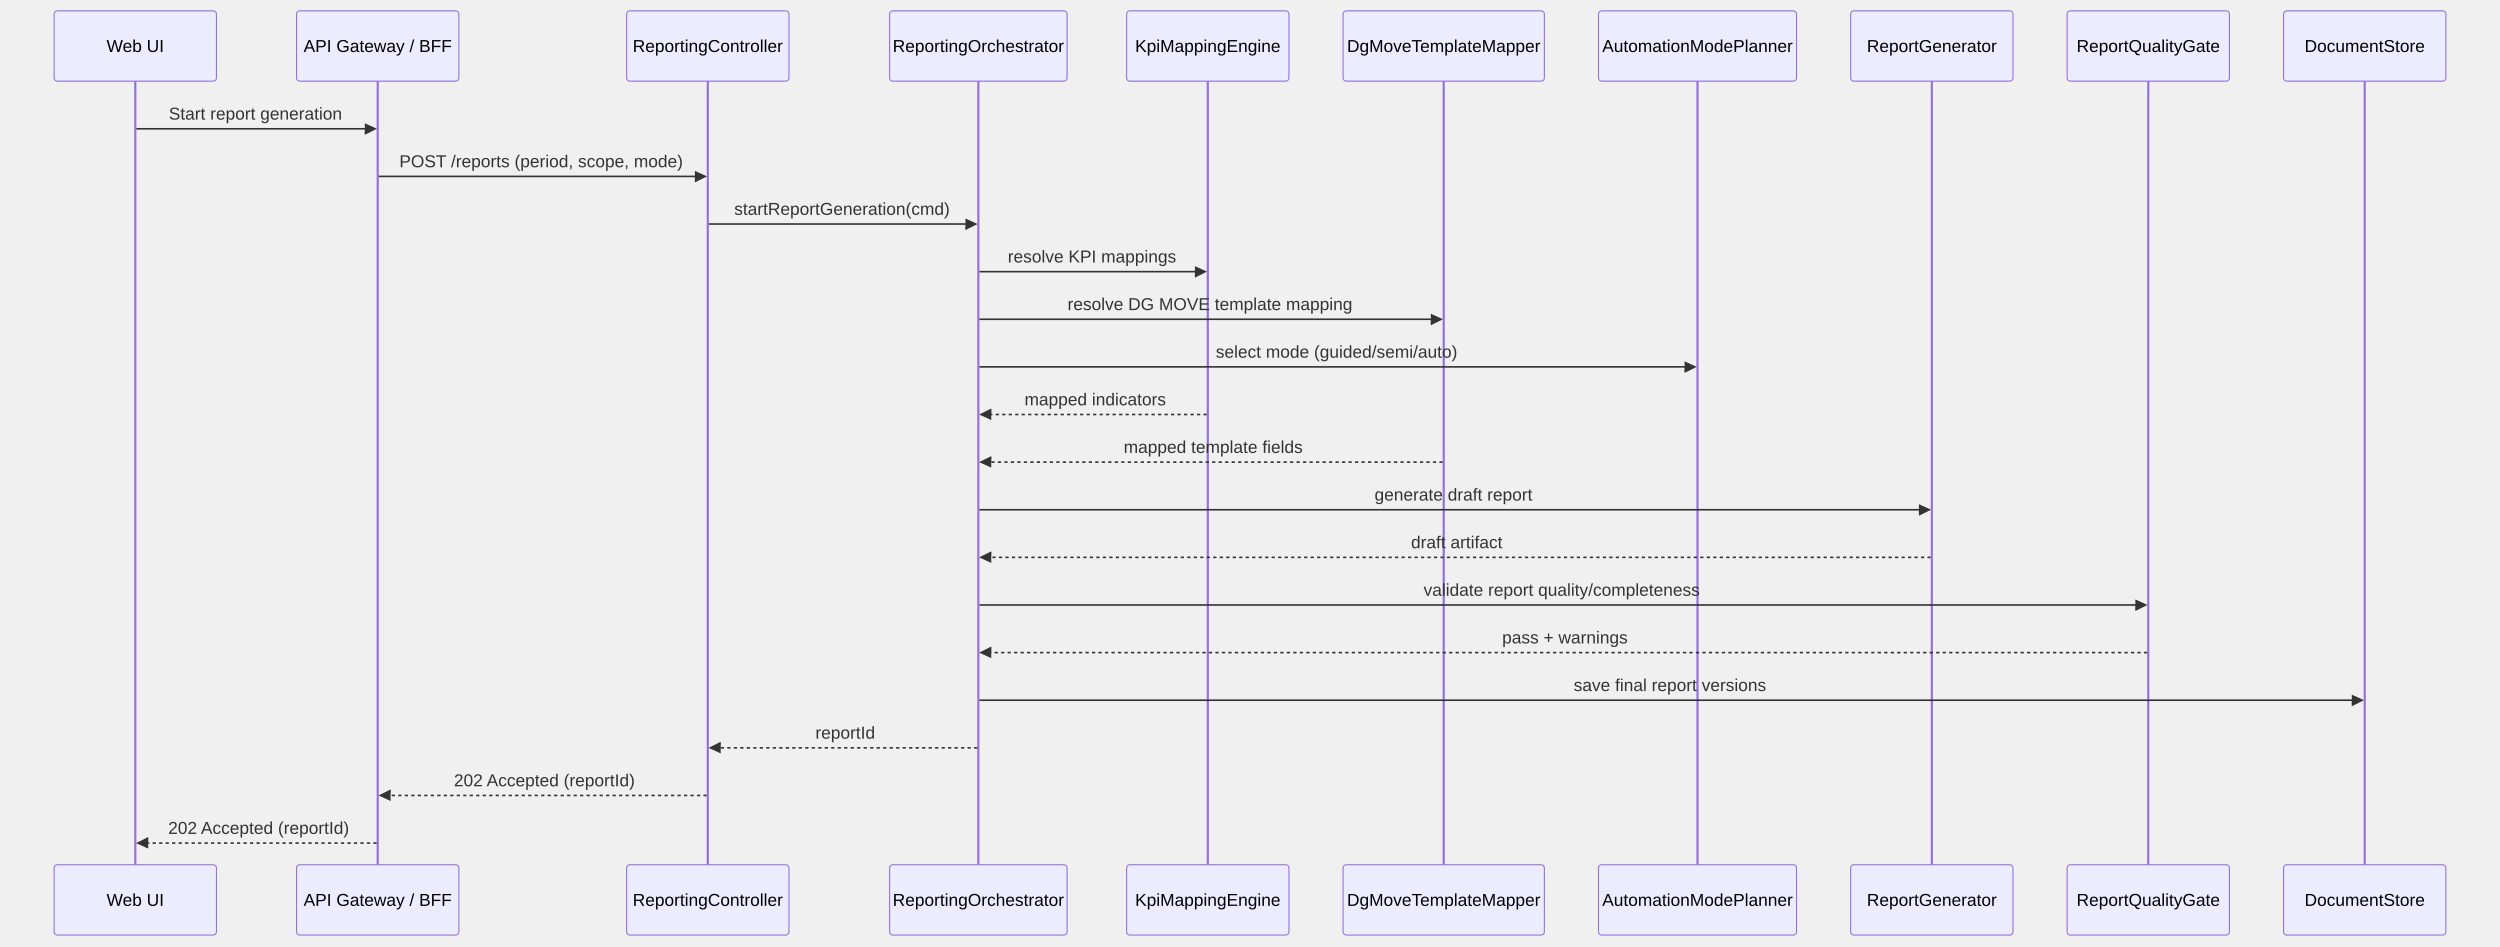
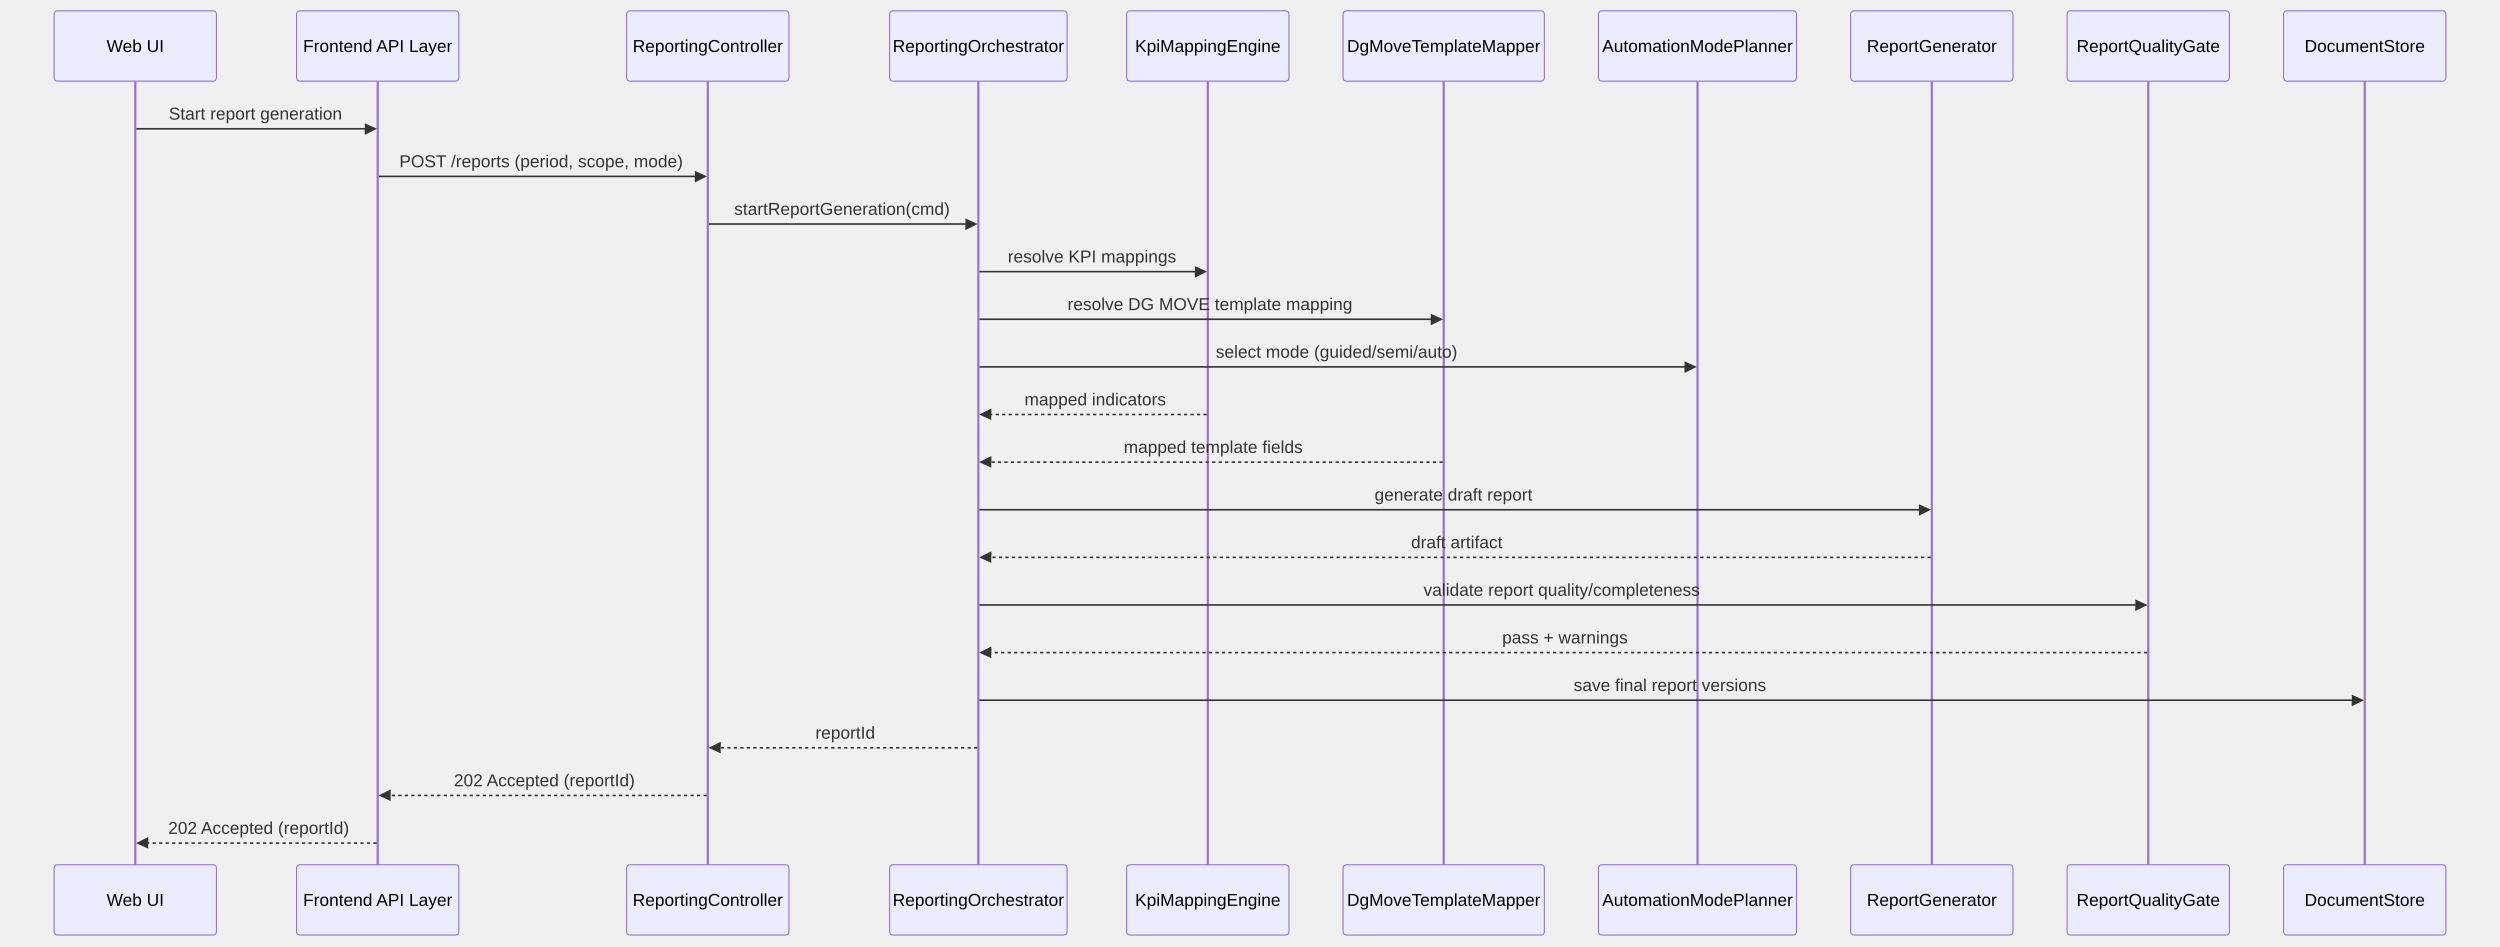
<svg xmlns="http://www.w3.org/2000/svg" id="my-svg" width="100%" style="max-width: 2310px; background-color: white;" viewBox="-50 -10 2310 875" role="graphics-document document" aria-roledescription="sequence">
  <g>
    <rect x="2060" y="789" fill="#eaeaea" stroke="#666" width="150" height="65" name="DOCS" rx="3" ry="3" class="actor actor-bottom" />
    <text x="2135" y="821.5" dominant-baseline="central" alignment-baseline="central" class="actor actor-box" style="text-anchor: middle; font-size: 16px; font-weight: 400;">
      <tspan x="2135" dy="0">DocumentStore</tspan>
    </text>
  </g>
  <g>
    <rect x="1860" y="789" fill="#eaeaea" stroke="#666" width="150" height="65" name="QA" rx="3" ry="3" class="actor actor-bottom" />
    <text x="1935" y="821.5" dominant-baseline="central" alignment-baseline="central" class="actor actor-box" style="text-anchor: middle; font-size: 16px; font-weight: 400;">
      <tspan x="1935" dy="0">ReportQualityGate</tspan>
    </text>
  </g>
  <g>
    <rect x="1660" y="789" fill="#eaeaea" stroke="#666" width="150" height="65" name="GEN" rx="3" ry="3" class="actor actor-bottom" />
    <text x="1735" y="821.5" dominant-baseline="central" alignment-baseline="central" class="actor actor-box" style="text-anchor: middle; font-size: 16px; font-weight: 400;">
      <tspan x="1735" dy="0">ReportGenerator</tspan>
    </text>
  </g>
  <g>
    <rect x="1427" y="789" fill="#eaeaea" stroke="#666" width="183" height="65" name="AUTO" rx="3" ry="3" class="actor actor-bottom" />
    <text x="1518.5" y="821.5" dominant-baseline="central" alignment-baseline="central" class="actor actor-box" style="text-anchor: middle; font-size: 16px; font-weight: 400;">
      <tspan x="1518.5" dy="0">AutomationModePlanner</tspan>
    </text>
  </g>
  <g>
    <rect x="1191" y="789" fill="#eaeaea" stroke="#666" width="186" height="65" name="DGMAP" rx="3" ry="3" class="actor actor-bottom" />
    <text x="1284" y="821.5" dominant-baseline="central" alignment-baseline="central" class="actor actor-box" style="text-anchor: middle; font-size: 16px; font-weight: 400;">
      <tspan x="1284" dy="0">DgMoveTemplateMapper</tspan>
    </text>
  </g>
  <g>
    <rect x="991" y="789" fill="#eaeaea" stroke="#666" width="150" height="65" name="MAP" rx="3" ry="3" class="actor actor-bottom" />
    <text x="1066" y="821.5" dominant-baseline="central" alignment-baseline="central" class="actor actor-box" style="text-anchor: middle; font-size: 16px; font-weight: 400;">
      <tspan x="1066" dy="0">KpiMappingEngine</tspan>
    </text>
  </g>
  <g>
    <rect x="772" y="789" fill="#eaeaea" stroke="#666" width="164" height="65" name="ORCH" rx="3" ry="3" class="actor actor-bottom" />
    <text x="854" y="821.5" dominant-baseline="central" alignment-baseline="central" class="actor actor-box" style="text-anchor: middle; font-size: 16px; font-weight: 400;">
      <tspan x="854" dy="0">ReportingOrchestrator</tspan>
    </text>
  </g>
  <g>
    <rect x="529" y="789" fill="#eaeaea" stroke="#666" width="150" height="65" name="API" rx="3" ry="3" class="actor actor-bottom" />
    <text x="604" y="821.5" dominant-baseline="central" alignment-baseline="central" class="actor actor-box" style="text-anchor: middle; font-size: 16px; font-weight: 400;">
      <tspan x="604" dy="0">ReportingController</tspan>
    </text>
  </g>
  <g>
-     <rect x="224" y="789" fill="#eaeaea" stroke="#666" width="150" height="65" name="BFF" rx="3" ry="3" class="actor actor-bottom" />
+     <rect x="224" y="789" fill="#eaeaea" stroke="#666" width="150" height="65" name="FAPI" rx="3" ry="3" class="actor actor-bottom" />
    <text x="299" y="821.5" dominant-baseline="central" alignment-baseline="central" class="actor actor-box" style="text-anchor: middle; font-size: 16px; font-weight: 400;">
-       <tspan x="299" dy="0">API Gateway / BFF</tspan>
+       <tspan x="299" dy="0">Frontend API Layer</tspan>
    </text>
  </g>
  <g>
    <rect x="0" y="789" fill="#eaeaea" stroke="#666" width="150" height="65" name="UI" rx="3" ry="3" class="actor actor-bottom" />
    <text x="75" y="821.5" dominant-baseline="central" alignment-baseline="central" class="actor actor-box" style="text-anchor: middle; font-size: 16px; font-weight: 400;">
      <tspan x="75" dy="0">Web UI</tspan>
    </text>
  </g>
  <g>
    <line id="actor9" x1="2135" y1="65" x2="2135" y2="789" class="actor-line 200" stroke-width="0.5px" stroke="#999" name="DOCS" data-et="life-line" data-id="DOCS" />
    <g id="root-9" data-et="participant" data-type="participant" data-id="DOCS">
      <rect x="2060" y="0" fill="#eaeaea" stroke="#666" width="150" height="65" name="DOCS" rx="3" ry="3" class="actor actor-top" />
      <text x="2135" y="32.5" dominant-baseline="central" alignment-baseline="central" class="actor actor-box" style="text-anchor: middle; font-size: 16px; font-weight: 400;">
        <tspan x="2135" dy="0">DocumentStore</tspan>
      </text>
    </g>
  </g>
  <g>
    <line id="actor8" x1="1935" y1="65" x2="1935" y2="789" class="actor-line 200" stroke-width="0.5px" stroke="#999" name="QA" data-et="life-line" data-id="QA" />
    <g id="root-8" data-et="participant" data-type="participant" data-id="QA">
      <rect x="1860" y="0" fill="#eaeaea" stroke="#666" width="150" height="65" name="QA" rx="3" ry="3" class="actor actor-top" />
      <text x="1935" y="32.5" dominant-baseline="central" alignment-baseline="central" class="actor actor-box" style="text-anchor: middle; font-size: 16px; font-weight: 400;">
        <tspan x="1935" dy="0">ReportQualityGate</tspan>
      </text>
    </g>
  </g>
  <g>
    <line id="actor7" x1="1735" y1="65" x2="1735" y2="789" class="actor-line 200" stroke-width="0.5px" stroke="#999" name="GEN" data-et="life-line" data-id="GEN" />
    <g id="root-7" data-et="participant" data-type="participant" data-id="GEN">
      <rect x="1660" y="0" fill="#eaeaea" stroke="#666" width="150" height="65" name="GEN" rx="3" ry="3" class="actor actor-top" />
      <text x="1735" y="32.5" dominant-baseline="central" alignment-baseline="central" class="actor actor-box" style="text-anchor: middle; font-size: 16px; font-weight: 400;">
        <tspan x="1735" dy="0">ReportGenerator</tspan>
      </text>
    </g>
  </g>
  <g>
    <line id="actor6" x1="1518.5" y1="65" x2="1518.5" y2="789" class="actor-line 200" stroke-width="0.5px" stroke="#999" name="AUTO" data-et="life-line" data-id="AUTO" />
    <g id="root-6" data-et="participant" data-type="participant" data-id="AUTO">
      <rect x="1427" y="0" fill="#eaeaea" stroke="#666" width="183" height="65" name="AUTO" rx="3" ry="3" class="actor actor-top" />
      <text x="1518.5" y="32.5" dominant-baseline="central" alignment-baseline="central" class="actor actor-box" style="text-anchor: middle; font-size: 16px; font-weight: 400;">
        <tspan x="1518.5" dy="0">AutomationModePlanner</tspan>
      </text>
    </g>
  </g>
  <g>
    <line id="actor5" x1="1284" y1="65" x2="1284" y2="789" class="actor-line 200" stroke-width="0.5px" stroke="#999" name="DGMAP" data-et="life-line" data-id="DGMAP" />
    <g id="root-5" data-et="participant" data-type="participant" data-id="DGMAP">
      <rect x="1191" y="0" fill="#eaeaea" stroke="#666" width="186" height="65" name="DGMAP" rx="3" ry="3" class="actor actor-top" />
      <text x="1284" y="32.5" dominant-baseline="central" alignment-baseline="central" class="actor actor-box" style="text-anchor: middle; font-size: 16px; font-weight: 400;">
        <tspan x="1284" dy="0">DgMoveTemplateMapper</tspan>
      </text>
    </g>
  </g>
  <g>
    <line id="actor4" x1="1066" y1="65" x2="1066" y2="789" class="actor-line 200" stroke-width="0.5px" stroke="#999" name="MAP" data-et="life-line" data-id="MAP" />
    <g id="root-4" data-et="participant" data-type="participant" data-id="MAP">
      <rect x="991" y="0" fill="#eaeaea" stroke="#666" width="150" height="65" name="MAP" rx="3" ry="3" class="actor actor-top" />
      <text x="1066" y="32.5" dominant-baseline="central" alignment-baseline="central" class="actor actor-box" style="text-anchor: middle; font-size: 16px; font-weight: 400;">
        <tspan x="1066" dy="0">KpiMappingEngine</tspan>
      </text>
    </g>
  </g>
  <g>
    <line id="actor3" x1="854" y1="65" x2="854" y2="789" class="actor-line 200" stroke-width="0.5px" stroke="#999" name="ORCH" data-et="life-line" data-id="ORCH" />
    <g id="root-3" data-et="participant" data-type="participant" data-id="ORCH">
      <rect x="772" y="0" fill="#eaeaea" stroke="#666" width="164" height="65" name="ORCH" rx="3" ry="3" class="actor actor-top" />
      <text x="854" y="32.5" dominant-baseline="central" alignment-baseline="central" class="actor actor-box" style="text-anchor: middle; font-size: 16px; font-weight: 400;">
        <tspan x="854" dy="0">ReportingOrchestrator</tspan>
      </text>
    </g>
  </g>
  <g>
    <line id="actor2" x1="604" y1="65" x2="604" y2="789" class="actor-line 200" stroke-width="0.5px" stroke="#999" name="API" data-et="life-line" data-id="API" />
    <g id="root-2" data-et="participant" data-type="participant" data-id="API">
      <rect x="529" y="0" fill="#eaeaea" stroke="#666" width="150" height="65" name="API" rx="3" ry="3" class="actor actor-top" />
      <text x="604" y="32.5" dominant-baseline="central" alignment-baseline="central" class="actor actor-box" style="text-anchor: middle; font-size: 16px; font-weight: 400;">
        <tspan x="604" dy="0">ReportingController</tspan>
      </text>
    </g>
  </g>
  <g>
-     <line id="actor1" x1="299" y1="65" x2="299" y2="789" class="actor-line 200" stroke-width="0.5px" stroke="#999" name="BFF" data-et="life-line" data-id="BFF" />
-     <g id="root-1" data-et="participant" data-type="participant" data-id="BFF">
-       <rect x="224" y="0" fill="#eaeaea" stroke="#666" width="150" height="65" name="BFF" rx="3" ry="3" class="actor actor-top" />
+     <line id="actor1" x1="299" y1="65" x2="299" y2="789" class="actor-line 200" stroke-width="0.5px" stroke="#999" name="FAPI" data-et="life-line" data-id="FAPI" />
+     <g id="root-1" data-et="participant" data-type="participant" data-id="FAPI">
+       <rect x="224" y="0" fill="#eaeaea" stroke="#666" width="150" height="65" name="FAPI" rx="3" ry="3" class="actor actor-top" />
      <text x="299" y="32.5" dominant-baseline="central" alignment-baseline="central" class="actor actor-box" style="text-anchor: middle; font-size: 16px; font-weight: 400;">
-         <tspan x="299" dy="0">API Gateway / BFF</tspan>
+         <tspan x="299" dy="0">Frontend API Layer</tspan>
      </text>
    </g>
  </g>
  <g>
    <line id="actor0" x1="75" y1="65" x2="75" y2="789" class="actor-line 200" stroke-width="0.5px" stroke="#999" name="UI" data-et="life-line" data-id="UI" />
    <g id="root-0" data-et="participant" data-type="participant" data-id="UI">
      <rect x="0" y="0" fill="#eaeaea" stroke="#666" width="150" height="65" name="UI" rx="3" ry="3" class="actor actor-top" />
      <text x="75" y="32.5" dominant-baseline="central" alignment-baseline="central" class="actor actor-box" style="text-anchor: middle; font-size: 16px; font-weight: 400;">
        <tspan x="75" dy="0">Web UI</tspan>
      </text>
    </g>
  </g>
  <style>#my-svg{font-family:"trebuchet ms",verdana,arial,sans-serif;font-size:16px;fill:#333;}@keyframes edge-animation-frame{from{stroke-dashoffset:0;}}@keyframes dash{to{stroke-dashoffset:0;}}#my-svg .edge-animation-slow{stroke-dasharray:9,5!important;stroke-dashoffset:900;animation:dash 50s linear infinite;stroke-linecap:round;}#my-svg .edge-animation-fast{stroke-dasharray:9,5!important;stroke-dashoffset:900;animation:dash 20s linear infinite;stroke-linecap:round;}#my-svg .error-icon{fill:#552222;}#my-svg .error-text{fill:#552222;stroke:#552222;}#my-svg .edge-thickness-normal{stroke-width:1px;}#my-svg .edge-thickness-thick{stroke-width:3.5px;}#my-svg .edge-pattern-solid{stroke-dasharray:0;}#my-svg .edge-thickness-invisible{stroke-width:0;fill:none;}#my-svg .edge-pattern-dashed{stroke-dasharray:3;}#my-svg .edge-pattern-dotted{stroke-dasharray:2;}#my-svg .marker{fill:#333333;stroke:#333333;}#my-svg .marker.cross{stroke:#333333;}#my-svg svg{font-family:"trebuchet ms",verdana,arial,sans-serif;font-size:16px;}#my-svg p{margin:0;}#my-svg .actor{stroke:#9370DB;fill:#ECECFF;stroke-width:1;}#my-svg rect.actor.outer-path[data-look="neo"]{filter:drop-shadow(1px 2px 2px rgba(185, 185, 185, 1));}#my-svg rect.note[data-look="neo"]{stroke:#aaaa33;fill:#fff5ad;filter:drop-shadow(1px 2px 2px rgba(185, 185, 185, 1));}#my-svg text.actor&gt;tspan{fill:black;stroke:none;}#my-svg .actor-line{stroke:#9370DB;}#my-svg .innerArc{stroke-width:1.5;stroke-dasharray:none;}#my-svg .messageLine0{stroke-width:1.5;stroke-dasharray:none;stroke:#333;}#my-svg .messageLine1{stroke-width:1.5;stroke-dasharray:2,2;stroke:#333;}#my-svg [id$="-arrowhead"] path{fill:#333;stroke:#333;}#my-svg .sequenceNumber{fill:white;}#my-svg [id$="-sequencenumber"]{fill:#333;}#my-svg [id$="-crosshead"] path{fill:#333;stroke:#333;}#my-svg .messageText{fill:#333;stroke:none;}#my-svg .labelBox{stroke:#9370DB;fill:#ECECFF;filter:none;}#my-svg .labelText,#my-svg .labelText&gt;tspan{fill:black;stroke:none;}#my-svg .loopText,#my-svg .loopText&gt;tspan{fill:black;stroke:none;}#my-svg .sectionTitle,#my-svg .sectionTitle&gt;tspan{fill:black;stroke:none;}#my-svg .loopLine{stroke-width:2px;stroke-dasharray:2,2;stroke:#9370DB;fill:#9370DB;}#my-svg .note{stroke:#aaaa33;fill:#fff5ad;}#my-svg .noteText,#my-svg .noteText&gt;tspan{fill:black;stroke:none;font-weight:normal;}#my-svg .activation0{fill:#f4f4f4;stroke:#666;}#my-svg .activation1{fill:#f4f4f4;stroke:#666;}#my-svg .activation2{fill:#f4f4f4;stroke:#666;}#my-svg .actorPopupMenu{position:absolute;}#my-svg .actorPopupMenuPanel{position:absolute;fill:#ECECFF;box-shadow:0px 8px 16px 0px rgba(0,0,0,0.2);filter:drop-shadow(3px 5px 2px rgb(0 0 0 / 0.4));}#my-svg .actor-man circle,#my-svg line{fill:#ECECFF;stroke-width:2px;}#my-svg g rect.rect{filter:drop-shadow(1px 2px 2px rgba(185, 185, 185, 1));stroke:#9370DB;}#my-svg .node .neo-node{stroke:#9370DB;}#my-svg [data-look="neo"].node rect,#my-svg [data-look="neo"].cluster rect,#my-svg [data-look="neo"].node polygon{stroke:#9370DB;filter:drop-shadow(1px 2px 2px rgba(185, 185, 185, 1));}#my-svg [data-look="neo"].node path{stroke:#9370DB;stroke-width:1px;}#my-svg [data-look="neo"].node .outer-path{filter:drop-shadow(1px 2px 2px rgba(185, 185, 185, 1));}#my-svg [data-look="neo"].node .neo-line path{stroke:#9370DB;filter:none;}#my-svg [data-look="neo"].node circle{stroke:#9370DB;filter:drop-shadow(1px 2px 2px rgba(185, 185, 185, 1));}#my-svg [data-look="neo"].node circle .state-start{fill:#000000;}#my-svg [data-look="neo"].icon-shape .icon{fill:#9370DB;filter:drop-shadow(1px 2px 2px rgba(185, 185, 185, 1));}#my-svg [data-look="neo"].icon-shape .icon-neo path{stroke:#9370DB;filter:drop-shadow(1px 2px 2px rgba(185, 185, 185, 1));}#my-svg :root{--mermaid-font-family:"trebuchet ms",verdana,arial,sans-serif;}</style>
  <g />
  <defs>
    <symbol id="my-svg-computer" width="24" height="24">
      <path transform="scale(.5)" d="M2 2v13h20v-13h-20zm18 11h-16v-9h16v9zm-10.228 6l.466-1h3.524l.467 1h-4.457zm14.228 3h-24l2-6h2.104l-1.33 4h18.45l-1.297-4h2.073l2 6zm-5-10h-14v-7h14v7z" />
    </symbol>
  </defs>
  <defs>
    <symbol id="my-svg-database" fill-rule="evenodd" clip-rule="evenodd">
      <path transform="scale(.5)" d="M12.258.001l.256.004.255.005.253.008.251.01.249.012.247.015.246.016.242.019.241.02.239.023.236.024.233.027.231.028.229.031.225.032.223.034.22.036.217.038.214.04.211.041.208.043.205.045.201.046.198.048.194.05.191.051.187.053.183.054.18.056.175.057.172.059.168.06.163.061.16.063.155.064.15.066.074.033.073.033.071.034.07.034.069.035.068.035.067.035.066.035.064.036.064.036.062.036.06.036.06.037.058.037.058.037.055.038.055.038.053.038.052.038.051.039.05.039.048.039.047.039.045.04.044.04.043.04.041.04.04.041.039.041.037.041.036.041.034.041.033.042.032.042.03.042.029.042.027.042.026.043.024.043.023.043.021.043.02.043.018.044.017.043.015.044.013.044.012.044.011.045.009.044.007.045.006.045.004.045.002.045.001.045v17l-.001.045-.002.045-.004.045-.006.045-.007.045-.009.044-.011.045-.012.044-.013.044-.015.044-.017.043-.018.044-.02.043-.021.043-.023.043-.024.043-.026.043-.027.042-.029.042-.03.042-.032.042-.033.042-.034.041-.036.041-.037.041-.039.041-.04.041-.041.04-.043.04-.044.04-.045.04-.047.039-.048.039-.05.039-.051.039-.052.038-.053.038-.055.038-.055.038-.058.037-.058.037-.06.037-.06.036-.062.036-.064.036-.064.036-.066.035-.067.035-.068.035-.069.035-.07.034-.071.034-.073.033-.074.033-.15.066-.155.064-.16.063-.163.061-.168.06-.172.059-.175.057-.18.056-.183.054-.187.053-.191.051-.194.05-.198.048-.201.046-.205.045-.208.043-.211.041-.214.04-.217.038-.22.036-.223.034-.225.032-.229.031-.231.028-.233.027-.236.024-.239.023-.241.02-.242.019-.246.016-.247.015-.249.012-.251.01-.253.008-.255.005-.256.004-.258.001-.258-.001-.256-.004-.255-.005-.253-.008-.251-.01-.249-.012-.247-.015-.245-.016-.243-.019-.241-.02-.238-.023-.236-.024-.234-.027-.231-.028-.228-.031-.226-.032-.223-.034-.22-.036-.217-.038-.214-.04-.211-.041-.208-.043-.204-.045-.201-.046-.198-.048-.195-.05-.19-.051-.187-.053-.184-.054-.179-.056-.176-.057-.172-.059-.167-.06-.164-.061-.159-.063-.155-.064-.151-.066-.074-.033-.072-.033-.072-.034-.07-.034-.069-.035-.068-.035-.067-.035-.066-.035-.064-.036-.063-.036-.062-.036-.061-.036-.06-.037-.058-.037-.057-.037-.056-.038-.055-.038-.053-.038-.052-.038-.051-.039-.049-.039-.049-.039-.046-.039-.046-.04-.044-.04-.043-.04-.041-.04-.04-.041-.039-.041-.037-.041-.036-.041-.034-.041-.033-.042-.032-.042-.03-.042-.029-.042-.027-.042-.026-.043-.024-.043-.023-.043-.021-.043-.02-.043-.018-.044-.017-.043-.015-.044-.013-.044-.012-.044-.011-.045-.009-.044-.007-.045-.006-.045-.004-.045-.002-.045-.001-.045v-17l.001-.045.002-.045.004-.045.006-.045.007-.045.009-.044.011-.045.012-.044.013-.044.015-.044.017-.043.018-.044.02-.043.021-.043.023-.043.024-.043.026-.043.027-.042.029-.042.03-.042.032-.042.033-.042.034-.041.036-.041.037-.041.039-.041.04-.041.041-.04.043-.04.044-.04.046-.04.046-.039.049-.039.049-.039.051-.039.052-.038.053-.038.055-.038.056-.038.057-.037.058-.037.06-.037.061-.036.062-.036.063-.036.064-.036.066-.035.067-.035.068-.035.069-.035.07-.034.072-.034.072-.033.074-.033.151-.066.155-.064.159-.063.164-.061.167-.06.172-.059.176-.057.179-.056.184-.054.187-.053.19-.051.195-.05.198-.048.201-.046.204-.045.208-.043.211-.041.214-.04.217-.038.22-.036.223-.034.226-.032.228-.031.231-.028.234-.027.236-.024.238-.023.241-.02.243-.019.245-.016.247-.015.249-.012.251-.01.253-.008.255-.005.256-.004.258-.001.258.001zm-9.258 20.499v.01l.001.021.003.021.004.022.005.021.006.022.007.022.009.023.01.022.011.023.012.023.013.023.015.023.016.024.017.023.018.024.019.024.021.024.022.025.023.024.024.025.052.049.056.05.061.051.066.051.07.051.075.051.079.052.084.052.088.052.092.052.097.052.102.051.105.052.11.052.114.051.119.051.123.051.127.05.131.05.135.05.139.048.144.049.147.047.152.047.155.047.16.045.163.045.167.043.171.043.176.041.178.041.183.039.187.039.19.037.194.035.197.035.202.033.204.031.209.03.212.029.216.027.219.025.222.024.226.021.23.02.233.018.236.016.24.015.243.012.246.01.249.008.253.005.256.004.259.001.26-.001.257-.004.254-.005.25-.008.247-.011.244-.012.241-.014.237-.016.233-.018.231-.021.226-.021.224-.024.22-.026.216-.027.212-.028.21-.031.205-.031.202-.034.198-.034.194-.036.191-.037.187-.039.183-.04.179-.04.175-.042.172-.043.168-.044.163-.045.16-.046.155-.046.152-.047.148-.048.143-.049.139-.049.136-.05.131-.05.126-.05.123-.051.118-.052.114-.051.11-.052.106-.052.101-.052.096-.052.092-.052.088-.053.083-.051.079-.052.074-.052.07-.051.065-.051.06-.051.056-.05.051-.05.023-.024.023-.025.021-.024.02-.024.019-.024.018-.024.017-.024.015-.023.014-.024.013-.023.012-.023.01-.023.01-.022.008-.022.006-.022.006-.022.004-.022.004-.021.001-.021.001-.021v-4.127l-.077.055-.08.053-.083.054-.085.053-.087.052-.09.052-.093.051-.095.05-.097.05-.1.049-.102.049-.105.048-.106.047-.109.047-.111.046-.114.045-.115.045-.118.044-.12.043-.122.042-.124.042-.126.041-.128.04-.13.04-.132.038-.134.038-.135.037-.138.037-.139.035-.142.035-.143.034-.144.033-.147.032-.148.031-.15.03-.151.03-.153.029-.154.027-.156.027-.158.026-.159.025-.161.024-.162.023-.163.022-.165.021-.166.02-.167.019-.169.018-.169.017-.171.016-.173.015-.173.014-.175.013-.175.012-.177.011-.178.01-.179.008-.179.008-.181.006-.182.005-.182.004-.184.003-.184.002h-.37l-.184-.002-.184-.003-.182-.004-.182-.005-.181-.006-.179-.008-.179-.008-.178-.01-.176-.011-.176-.012-.175-.013-.173-.014-.172-.015-.171-.016-.17-.017-.169-.018-.167-.019-.166-.02-.165-.021-.163-.022-.162-.023-.161-.024-.159-.025-.157-.026-.156-.027-.155-.027-.153-.029-.151-.03-.15-.03-.148-.031-.146-.032-.145-.033-.143-.034-.141-.035-.14-.035-.137-.037-.136-.037-.134-.038-.132-.038-.13-.04-.128-.04-.126-.041-.124-.042-.122-.042-.12-.044-.117-.043-.116-.045-.113-.045-.112-.046-.109-.047-.106-.047-.105-.048-.102-.049-.1-.049-.097-.05-.095-.05-.093-.052-.09-.051-.087-.052-.085-.053-.083-.054-.08-.054-.077-.054v4.127zm0-5.654v.011l.001.021.003.021.004.021.005.022.006.022.007.022.009.022.01.022.011.023.012.023.013.023.015.024.016.023.017.024.018.024.019.024.021.024.022.024.023.025.024.024.052.05.056.05.061.05.066.051.07.051.075.052.079.051.084.052.088.052.092.052.097.052.102.052.105.052.11.051.114.051.119.052.123.05.127.051.131.05.135.049.139.049.144.048.147.048.152.047.155.046.16.045.163.045.167.044.171.042.176.042.178.04.183.04.187.038.19.037.194.036.197.034.202.033.204.032.209.03.212.028.216.027.219.025.222.024.226.022.23.02.233.018.236.016.24.014.243.012.246.01.249.008.253.006.256.003.259.001.26-.001.257-.003.254-.006.25-.008.247-.01.244-.012.241-.015.237-.016.233-.018.231-.02.226-.022.224-.024.22-.025.216-.027.212-.029.21-.03.205-.032.202-.033.198-.035.194-.036.191-.037.187-.039.183-.039.179-.041.175-.042.172-.043.168-.044.163-.045.16-.045.155-.047.152-.047.148-.048.143-.048.139-.05.136-.049.131-.05.126-.051.123-.051.118-.051.114-.052.11-.052.106-.052.101-.052.096-.052.092-.052.088-.052.083-.052.079-.052.074-.051.07-.052.065-.051.06-.05.056-.051.051-.049.023-.025.023-.024.021-.025.02-.024.019-.024.018-.024.017-.024.015-.023.014-.023.013-.024.012-.022.01-.023.01-.023.008-.022.006-.022.006-.022.004-.021.004-.022.001-.021.001-.021v-4.139l-.077.054-.08.054-.083.054-.085.052-.087.053-.09.051-.093.051-.095.051-.097.05-.1.049-.102.049-.105.048-.106.047-.109.047-.111.046-.114.045-.115.044-.118.044-.12.044-.122.042-.124.042-.126.041-.128.04-.13.039-.132.039-.134.038-.135.037-.138.036-.139.036-.142.035-.143.033-.144.033-.147.033-.148.031-.15.03-.151.03-.153.028-.154.028-.156.027-.158.026-.159.025-.161.024-.162.023-.163.022-.165.021-.166.02-.167.019-.169.018-.169.017-.171.016-.173.015-.173.014-.175.013-.175.012-.177.011-.178.009-.179.009-.179.007-.181.007-.182.005-.182.004-.184.003-.184.002h-.37l-.184-.002-.184-.003-.182-.004-.182-.005-.181-.007-.179-.007-.179-.009-.178-.009-.176-.011-.176-.012-.175-.013-.173-.014-.172-.015-.171-.016-.17-.017-.169-.018-.167-.019-.166-.02-.165-.021-.163-.022-.162-.023-.161-.024-.159-.025-.157-.026-.156-.027-.155-.028-.153-.028-.151-.03-.15-.03-.148-.031-.146-.033-.145-.033-.143-.033-.141-.035-.14-.036-.137-.036-.136-.037-.134-.038-.132-.039-.13-.039-.128-.04-.126-.041-.124-.042-.122-.043-.12-.043-.117-.044-.116-.044-.113-.046-.112-.046-.109-.046-.106-.047-.105-.048-.102-.049-.1-.049-.097-.05-.095-.051-.093-.051-.09-.051-.087-.053-.085-.052-.083-.054-.08-.054-.077-.054v4.139zm0-5.666v.011l.001.02.003.022.004.021.005.022.006.021.007.022.009.023.01.022.011.023.012.023.013.023.015.023.016.024.017.024.018.023.019.024.021.025.022.024.023.024.024.025.052.05.056.05.061.05.066.051.07.051.075.052.079.051.084.052.088.052.092.052.097.052.102.052.105.051.11.052.114.051.119.051.123.051.127.05.131.05.135.05.139.049.144.048.147.048.152.047.155.046.16.045.163.045.167.043.171.043.176.042.178.04.183.04.187.038.19.037.194.036.197.034.202.033.204.032.209.03.212.028.216.027.219.025.222.024.226.021.23.02.233.018.236.017.24.014.243.012.246.01.249.008.253.006.256.003.259.001.26-.001.257-.003.254-.006.25-.008.247-.01.244-.013.241-.014.237-.016.233-.018.231-.02.226-.022.224-.024.22-.025.216-.027.212-.029.21-.03.205-.032.202-.033.198-.035.194-.036.191-.037.187-.039.183-.039.179-.041.175-.042.172-.043.168-.044.163-.045.16-.045.155-.047.152-.047.148-.048.143-.049.139-.049.136-.049.131-.051.126-.05.123-.051.118-.052.114-.051.11-.052.106-.052.101-.052.096-.052.092-.052.088-.052.083-.052.079-.052.074-.052.07-.051.065-.051.06-.051.056-.05.051-.049.023-.025.023-.025.021-.024.02-.024.019-.024.018-.024.017-.024.015-.023.014-.024.013-.023.012-.023.01-.022.01-.023.008-.022.006-.022.006-.022.004-.022.004-.021.001-.021.001-.021v-4.153l-.077.054-.08.054-.083.053-.085.053-.087.053-.09.051-.093.051-.095.051-.097.05-.1.049-.102.048-.105.048-.106.048-.109.046-.111.046-.114.046-.115.044-.118.044-.12.043-.122.043-.124.042-.126.041-.128.04-.13.039-.132.039-.134.038-.135.037-.138.036-.139.036-.142.034-.143.034-.144.033-.147.032-.148.032-.15.03-.151.03-.153.028-.154.028-.156.027-.158.026-.159.024-.161.024-.162.023-.163.023-.165.021-.166.02-.167.019-.169.018-.169.017-.171.016-.173.015-.173.014-.175.013-.175.012-.177.01-.178.01-.179.009-.179.007-.181.006-.182.006-.182.004-.184.003-.184.001-.185.001-.185-.001-.184-.001-.184-.003-.182-.004-.182-.006-.181-.006-.179-.007-.179-.009-.178-.01-.176-.01-.176-.012-.175-.013-.173-.014-.172-.015-.171-.016-.17-.017-.169-.018-.167-.019-.166-.02-.165-.021-.163-.023-.162-.023-.161-.024-.159-.024-.157-.026-.156-.027-.155-.028-.153-.028-.151-.03-.15-.03-.148-.032-.146-.032-.145-.033-.143-.034-.141-.034-.14-.036-.137-.036-.136-.037-.134-.038-.132-.039-.13-.039-.128-.041-.126-.041-.124-.041-.122-.043-.12-.043-.117-.044-.116-.044-.113-.046-.112-.046-.109-.046-.106-.048-.105-.048-.102-.048-.1-.05-.097-.049-.095-.051-.093-.051-.09-.052-.087-.052-.085-.053-.083-.053-.08-.054-.077-.054v4.153zm8.74-8.179l-.257.004-.254.005-.25.008-.247.011-.244.012-.241.014-.237.016-.233.018-.231.021-.226.022-.224.023-.22.026-.216.027-.212.028-.21.031-.205.032-.202.033-.198.034-.194.036-.191.038-.187.038-.183.04-.179.041-.175.042-.172.043-.168.043-.163.045-.16.046-.155.046-.152.048-.148.048-.143.048-.139.049-.136.05-.131.05-.126.051-.123.051-.118.051-.114.052-.11.052-.106.052-.101.052-.096.052-.092.052-.088.052-.083.052-.079.052-.074.051-.07.052-.065.051-.06.05-.056.05-.051.05-.023.025-.023.024-.021.024-.02.025-.019.024-.018.024-.017.023-.015.024-.014.023-.013.023-.012.023-.01.023-.01.022-.008.022-.006.023-.006.021-.004.022-.004.021-.001.021-.001.021.001.021.001.021.004.021.004.022.006.021.006.023.008.022.01.022.01.023.012.023.013.023.014.023.015.024.017.023.018.024.019.024.02.025.021.024.023.024.023.025.051.05.056.05.06.05.065.051.07.052.074.051.079.052.083.052.088.052.092.052.096.052.101.052.106.052.11.052.114.052.118.051.123.051.126.051.131.05.136.05.139.049.143.048.148.048.152.048.155.046.16.046.163.045.168.043.172.043.175.042.179.041.183.04.187.038.191.038.194.036.198.034.202.033.205.032.21.031.212.028.216.027.22.026.224.023.226.022.231.021.233.018.237.016.241.014.244.012.247.011.25.008.254.005.257.004.26.001.26-.001.257-.004.254-.005.25-.008.247-.011.244-.012.241-.014.237-.016.233-.018.231-.021.226-.022.224-.023.22-.026.216-.027.212-.028.21-.031.205-.032.202-.033.198-.034.194-.036.191-.038.187-.038.183-.04.179-.041.175-.042.172-.043.168-.043.163-.045.16-.046.155-.046.152-.048.148-.048.143-.048.139-.049.136-.05.131-.05.126-.051.123-.051.118-.051.114-.052.11-.052.106-.052.101-.052.096-.052.092-.052.088-.052.083-.052.079-.052.074-.051.07-.052.065-.051.06-.05.056-.05.051-.05.023-.025.023-.024.021-.024.02-.025.019-.024.018-.024.017-.023.015-.024.014-.023.013-.023.012-.023.01-.023.01-.022.008-.022.006-.023.006-.021.004-.022.004-.021.001-.021.001-.021-.001-.021-.001-.021-.004-.021-.004-.022-.006-.021-.006-.023-.008-.022-.01-.022-.01-.023-.012-.023-.013-.023-.014-.023-.015-.024-.017-.023-.018-.024-.019-.024-.02-.025-.021-.024-.023-.024-.023-.025-.051-.05-.056-.05-.06-.05-.065-.051-.07-.052-.074-.051-.079-.052-.083-.052-.088-.052-.092-.052-.096-.052-.101-.052-.106-.052-.11-.052-.114-.052-.118-.051-.123-.051-.126-.051-.131-.05-.136-.05-.139-.049-.143-.048-.148-.048-.152-.048-.155-.046-.16-.046-.163-.045-.168-.043-.172-.043-.175-.042-.179-.041-.183-.04-.187-.038-.191-.038-.194-.036-.198-.034-.202-.033-.205-.032-.21-.031-.212-.028-.216-.027-.22-.026-.224-.023-.226-.022-.231-.021-.233-.018-.237-.016-.241-.014-.244-.012-.247-.011-.25-.008-.254-.005-.257-.004-.26-.001-.26.001z" />
    </symbol>
  </defs>
  <defs>
    <symbol id="my-svg-clock" width="24" height="24">
      <path transform="scale(.5)" d="M12 2c5.514 0 10 4.486 10 10s-4.486 10-10 10-10-4.486-10-10 4.486-10 10-10zm0-2c-6.627 0-12 5.373-12 12s5.373 12 12 12 12-5.373 12-12-5.373-12-12-12zm5.848 12.459c.202.038.202.333.001.372-1.907.361-6.045 1.111-6.547 1.111-.719 0-1.301-.582-1.301-1.301 0-.512.77-5.447 1.125-7.445.034-.192.312-.181.343.014l.985 6.238 5.394 1.011z" />
    </symbol>
  </defs>
  <defs>
    <marker id="my-svg-arrowhead" refX="7.9" refY="5" markerUnits="userSpaceOnUse" markerWidth="12" markerHeight="12" orient="auto-start-reverse">
      <path d="M -1 0 L 10 5 L 0 10 z" />
    </marker>
  </defs>
  <defs>
    <marker id="my-svg-crosshead" markerWidth="15" markerHeight="8" orient="auto" refX="4" refY="4.5">
      <path fill="none" stroke="#000000" stroke-width="1pt" d="M 1,2 L 6,7 M 6,2 L 1,7" style="stroke-dasharray: 0, 0;" />
    </marker>
  </defs>
  <defs>
    <marker id="my-svg-filled-head" refX="15.5" refY="7" markerWidth="20" markerHeight="28" orient="auto">
      <path d="M 18,7 L9,13 L14,7 L9,1 Z" />
    </marker>
  </defs>
  <defs>
    <marker id="my-svg-sequencenumber" refX="15" refY="15" markerWidth="60" markerHeight="40" orient="auto">
      <circle cx="15" cy="15" r="6" />
    </marker>
  </defs>
  <defs>
    <marker id="my-svg-solidTopArrowHead" refX="7.9" refY="7.25" markerUnits="userSpaceOnUse" markerWidth="12" markerHeight="12" orient="auto-start-reverse">
      <path d="M 0 0 L 10 8 L 0 8 z" />
    </marker>
  </defs>
  <defs>
    <marker id="my-svg-solidBottomArrowHead" refX="7.9" refY="0.75" markerUnits="userSpaceOnUse" markerWidth="12" markerHeight="12" orient="auto-start-reverse">
      <path d="M 0 0 L 10 0 L 0 8 z" />
    </marker>
  </defs>
  <defs>
    <marker id="my-svg-stickTopArrowHead" refX="7.5" refY="7" markerUnits="userSpaceOnUse" markerWidth="12" markerHeight="12" orient="auto-start-reverse">
      <path d="M 0 0 L 7 7" stroke="black" stroke-width="1.5" fill="none" />
    </marker>
  </defs>
  <defs>
    <marker id="my-svg-stickBottomArrowHead" refX="7.5" refY="0" markerUnits="userSpaceOnUse" markerWidth="12" markerHeight="12" orient="auto-start-reverse">
      <path d="M 0 7 L 7 0" stroke="black" stroke-width="1.5" fill="none" />
    </marker>
  </defs>
  <text x="186" y="80" text-anchor="middle" dominant-baseline="middle" alignment-baseline="middle" class="messageText" dy="1em" style="font-size: 16px; font-weight: 400;">Start report generation</text>
-   <line x1="76" y1="109" x2="295" y2="109" class="messageLine0" data-et="message" data-id="i0" data-from="UI" data-to="BFF" stroke-width="2" stroke="none" marker-end="url(#my-svg-arrowhead)" style="fill: none;" />
+   <line x1="76" y1="109" x2="295" y2="109" class="messageLine0" data-et="message" data-id="i0" data-from="UI" data-to="FAPI" stroke-width="2" stroke="none" marker-end="url(#my-svg-arrowhead)" style="fill: none;" />
  <text x="450" y="124" text-anchor="middle" dominant-baseline="middle" alignment-baseline="middle" class="messageText" dy="1em" style="font-size: 16px; font-weight: 400;">POST /reports (period, scope, mode)</text>
-   <line x1="300" y1="153" x2="600" y2="153" class="messageLine0" data-et="message" data-id="i1" data-from="BFF" data-to="API" stroke-width="2" stroke="none" marker-end="url(#my-svg-arrowhead)" style="fill: none;" />
+   <line x1="300" y1="153" x2="600" y2="153" class="messageLine0" data-et="message" data-id="i1" data-from="FAPI" data-to="API" stroke-width="2" stroke="none" marker-end="url(#my-svg-arrowhead)" style="fill: none;" />
  <text x="728" y="168" text-anchor="middle" dominant-baseline="middle" alignment-baseline="middle" class="messageText" dy="1em" style="font-size: 16px; font-weight: 400;">startReportGeneration(cmd)</text>
  <line x1="605" y1="197" x2="850" y2="197" class="messageLine0" data-et="message" data-id="i2" data-from="API" data-to="ORCH" stroke-width="2" stroke="none" marker-end="url(#my-svg-arrowhead)" style="fill: none;" />
  <text x="959" y="212" text-anchor="middle" dominant-baseline="middle" alignment-baseline="middle" class="messageText" dy="1em" style="font-size: 16px; font-weight: 400;">resolve KPI mappings</text>
  <line x1="855" y1="241" x2="1062" y2="241" class="messageLine0" data-et="message" data-id="i3" data-from="ORCH" data-to="MAP" stroke-width="2" stroke="none" marker-end="url(#my-svg-arrowhead)" style="fill: none;" />
  <text x="1068" y="256" text-anchor="middle" dominant-baseline="middle" alignment-baseline="middle" class="messageText" dy="1em" style="font-size: 16px; font-weight: 400;">resolve DG MOVE template mapping</text>
  <line x1="855" y1="285" x2="1280" y2="285" class="messageLine0" data-et="message" data-id="i4" data-from="ORCH" data-to="DGMAP" stroke-width="2" stroke="none" marker-end="url(#my-svg-arrowhead)" style="fill: none;" />
  <text x="1185" y="300" text-anchor="middle" dominant-baseline="middle" alignment-baseline="middle" class="messageText" dy="1em" style="font-size: 16px; font-weight: 400;">select mode (guided/semi/auto)</text>
  <line x1="855" y1="329" x2="1514.5" y2="329" class="messageLine0" data-et="message" data-id="i5" data-from="ORCH" data-to="AUTO" stroke-width="2" stroke="none" marker-end="url(#my-svg-arrowhead)" style="fill: none;" />
  <text x="962" y="344" text-anchor="middle" dominant-baseline="middle" alignment-baseline="middle" class="messageText" dy="1em" style="font-size: 16px; font-weight: 400;">mapped indicators</text>
  <line x1="1065" y1="373" x2="858" y2="373" class="messageLine1" data-et="message" data-id="i6" data-from="MAP" data-to="ORCH" stroke-width="2" stroke="none" marker-end="url(#my-svg-arrowhead)" style="stroke-dasharray: 3, 3; fill: none;" />
  <text x="1071" y="388" text-anchor="middle" dominant-baseline="middle" alignment-baseline="middle" class="messageText" dy="1em" style="font-size: 16px; font-weight: 400;">mapped template fields</text>
  <line x1="1283" y1="417" x2="858" y2="417" class="messageLine1" data-et="message" data-id="i7" data-from="DGMAP" data-to="ORCH" stroke-width="2" stroke="none" marker-end="url(#my-svg-arrowhead)" style="stroke-dasharray: 3, 3; fill: none;" />
  <text x="1293" y="432" text-anchor="middle" dominant-baseline="middle" alignment-baseline="middle" class="messageText" dy="1em" style="font-size: 16px; font-weight: 400;">generate draft report</text>
  <line x1="855" y1="461" x2="1731" y2="461" class="messageLine0" data-et="message" data-id="i8" data-from="ORCH" data-to="GEN" stroke-width="2" stroke="none" marker-end="url(#my-svg-arrowhead)" style="fill: none;" />
  <text x="1296" y="476" text-anchor="middle" dominant-baseline="middle" alignment-baseline="middle" class="messageText" dy="1em" style="font-size: 16px; font-weight: 400;">draft artifact</text>
  <line x1="1734" y1="505" x2="858" y2="505" class="messageLine1" data-et="message" data-id="i9" data-from="GEN" data-to="ORCH" stroke-width="2" stroke="none" marker-end="url(#my-svg-arrowhead)" style="stroke-dasharray: 3, 3; fill: none;" />
  <text x="1393" y="520" text-anchor="middle" dominant-baseline="middle" alignment-baseline="middle" class="messageText" dy="1em" style="font-size: 16px; font-weight: 400;">validate report quality/completeness</text>
  <line x1="855" y1="549" x2="1931" y2="549" class="messageLine0" data-et="message" data-id="i10" data-from="ORCH" data-to="QA" stroke-width="2" stroke="none" marker-end="url(#my-svg-arrowhead)" style="fill: none;" />
  <text x="1396" y="564" text-anchor="middle" dominant-baseline="middle" alignment-baseline="middle" class="messageText" dy="1em" style="font-size: 16px; font-weight: 400;">pass + warnings</text>
  <line x1="1934" y1="593" x2="858" y2="593" class="messageLine1" data-et="message" data-id="i11" data-from="QA" data-to="ORCH" stroke-width="2" stroke="none" marker-end="url(#my-svg-arrowhead)" style="stroke-dasharray: 3, 3; fill: none;" />
  <text x="1493" y="608" text-anchor="middle" dominant-baseline="middle" alignment-baseline="middle" class="messageText" dy="1em" style="font-size: 16px; font-weight: 400;">save final report versions</text>
  <line x1="855" y1="637" x2="2131" y2="637" class="messageLine0" data-et="message" data-id="i12" data-from="ORCH" data-to="DOCS" stroke-width="2" stroke="none" marker-end="url(#my-svg-arrowhead)" style="fill: none;" />
  <text x="731" y="652" text-anchor="middle" dominant-baseline="middle" alignment-baseline="middle" class="messageText" dy="1em" style="font-size: 16px; font-weight: 400;">reportId</text>
  <line x1="853" y1="681" x2="608" y2="681" class="messageLine1" data-et="message" data-id="i13" data-from="ORCH" data-to="API" stroke-width="2" stroke="none" marker-end="url(#my-svg-arrowhead)" style="stroke-dasharray: 3, 3; fill: none;" />
  <text x="453" y="696" text-anchor="middle" dominant-baseline="middle" alignment-baseline="middle" class="messageText" dy="1em" style="font-size: 16px; font-weight: 400;">202 Accepted (reportId)</text>
-   <line x1="603" y1="725" x2="303" y2="725" class="messageLine1" data-et="message" data-id="i14" data-from="API" data-to="BFF" stroke-width="2" stroke="none" marker-end="url(#my-svg-arrowhead)" style="stroke-dasharray: 3, 3; fill: none;" />
+   <line x1="603" y1="725" x2="303" y2="725" class="messageLine1" data-et="message" data-id="i14" data-from="API" data-to="FAPI" stroke-width="2" stroke="none" marker-end="url(#my-svg-arrowhead)" style="stroke-dasharray: 3, 3; fill: none;" />
  <text x="189" y="740" text-anchor="middle" dominant-baseline="middle" alignment-baseline="middle" class="messageText" dy="1em" style="font-size: 16px; font-weight: 400;">202 Accepted (reportId)</text>
-   <line x1="298" y1="769" x2="79" y2="769" class="messageLine1" data-et="message" data-id="i15" data-from="BFF" data-to="UI" stroke-width="2" stroke="none" marker-end="url(#my-svg-arrowhead)" style="stroke-dasharray: 3, 3; fill: none;" />
+   <line x1="298" y1="769" x2="79" y2="769" class="messageLine1" data-et="message" data-id="i15" data-from="FAPI" data-to="UI" stroke-width="2" stroke="none" marker-end="url(#my-svg-arrowhead)" style="stroke-dasharray: 3, 3; fill: none;" />
</svg>
